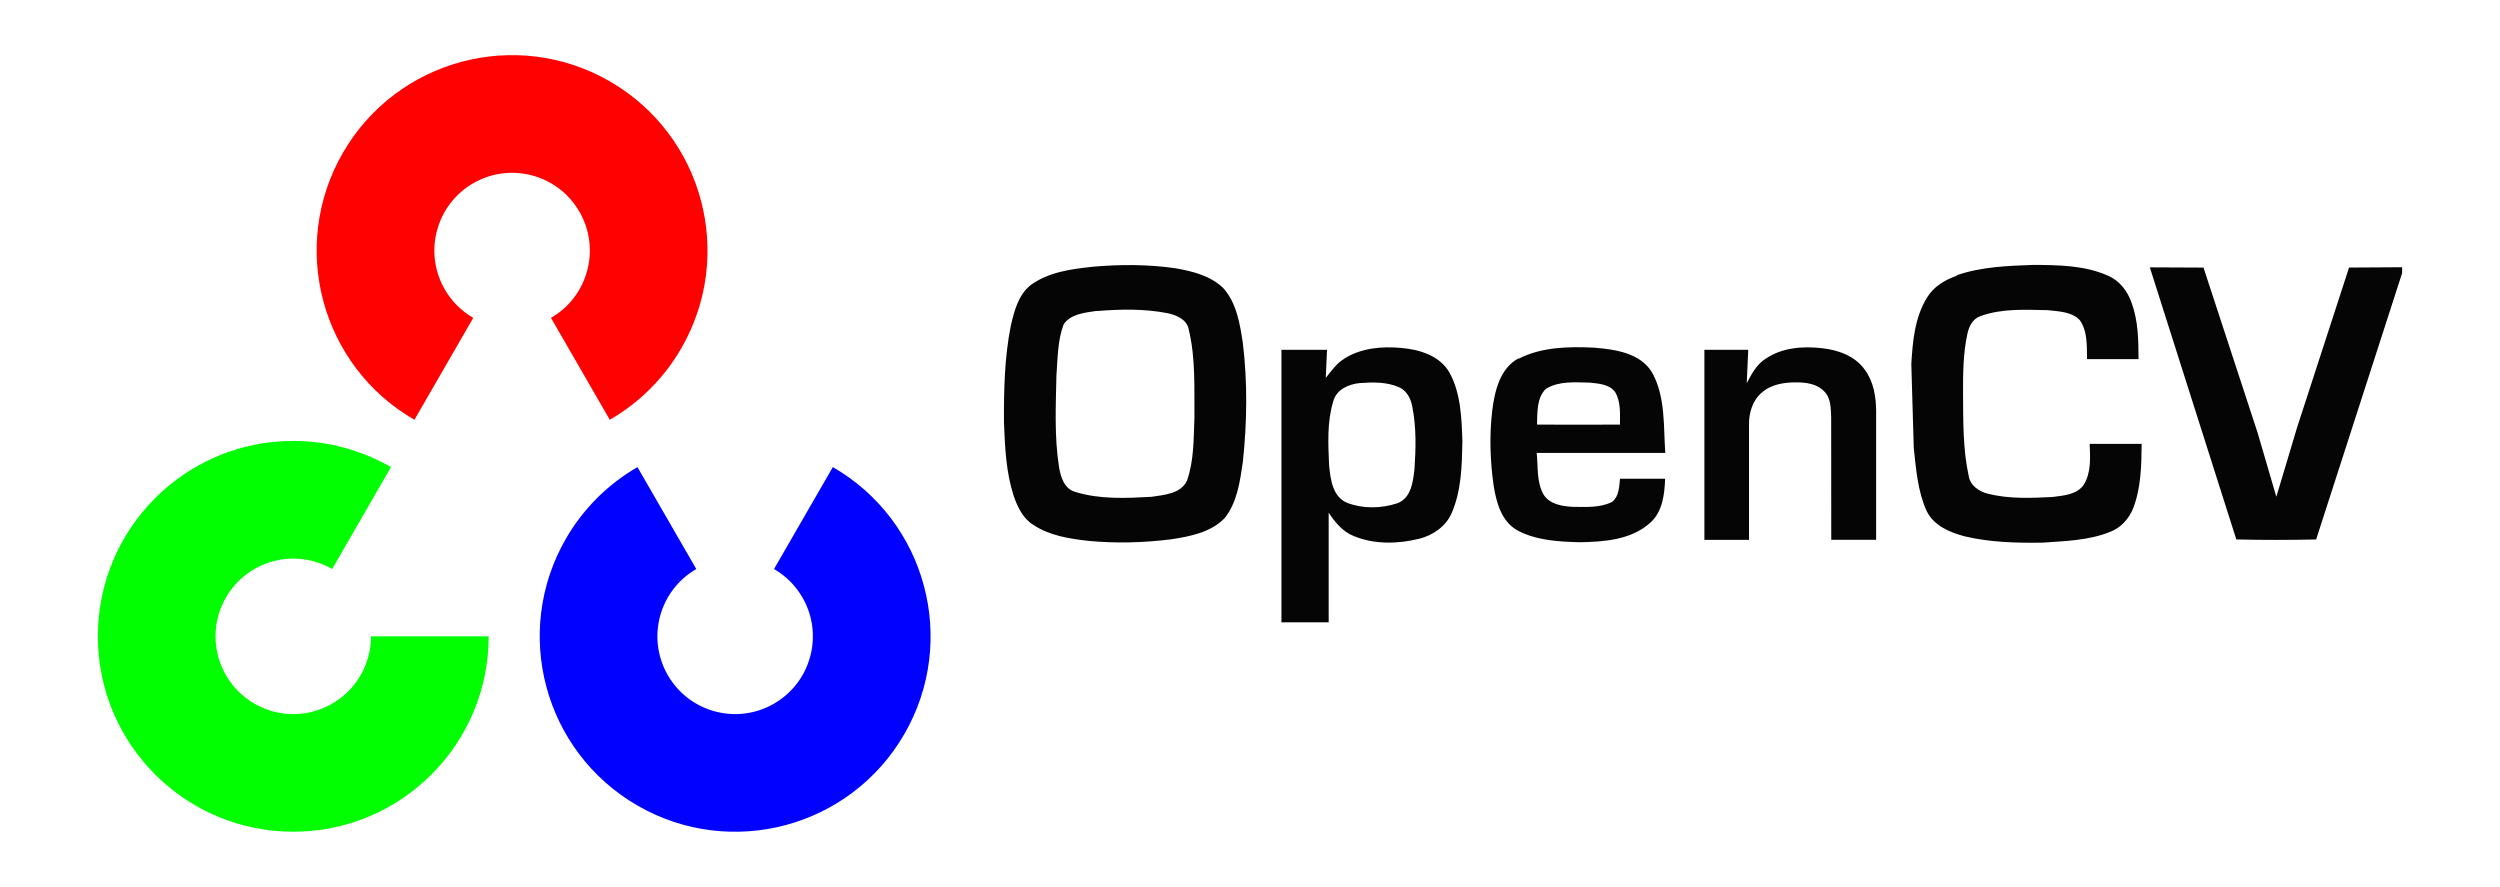
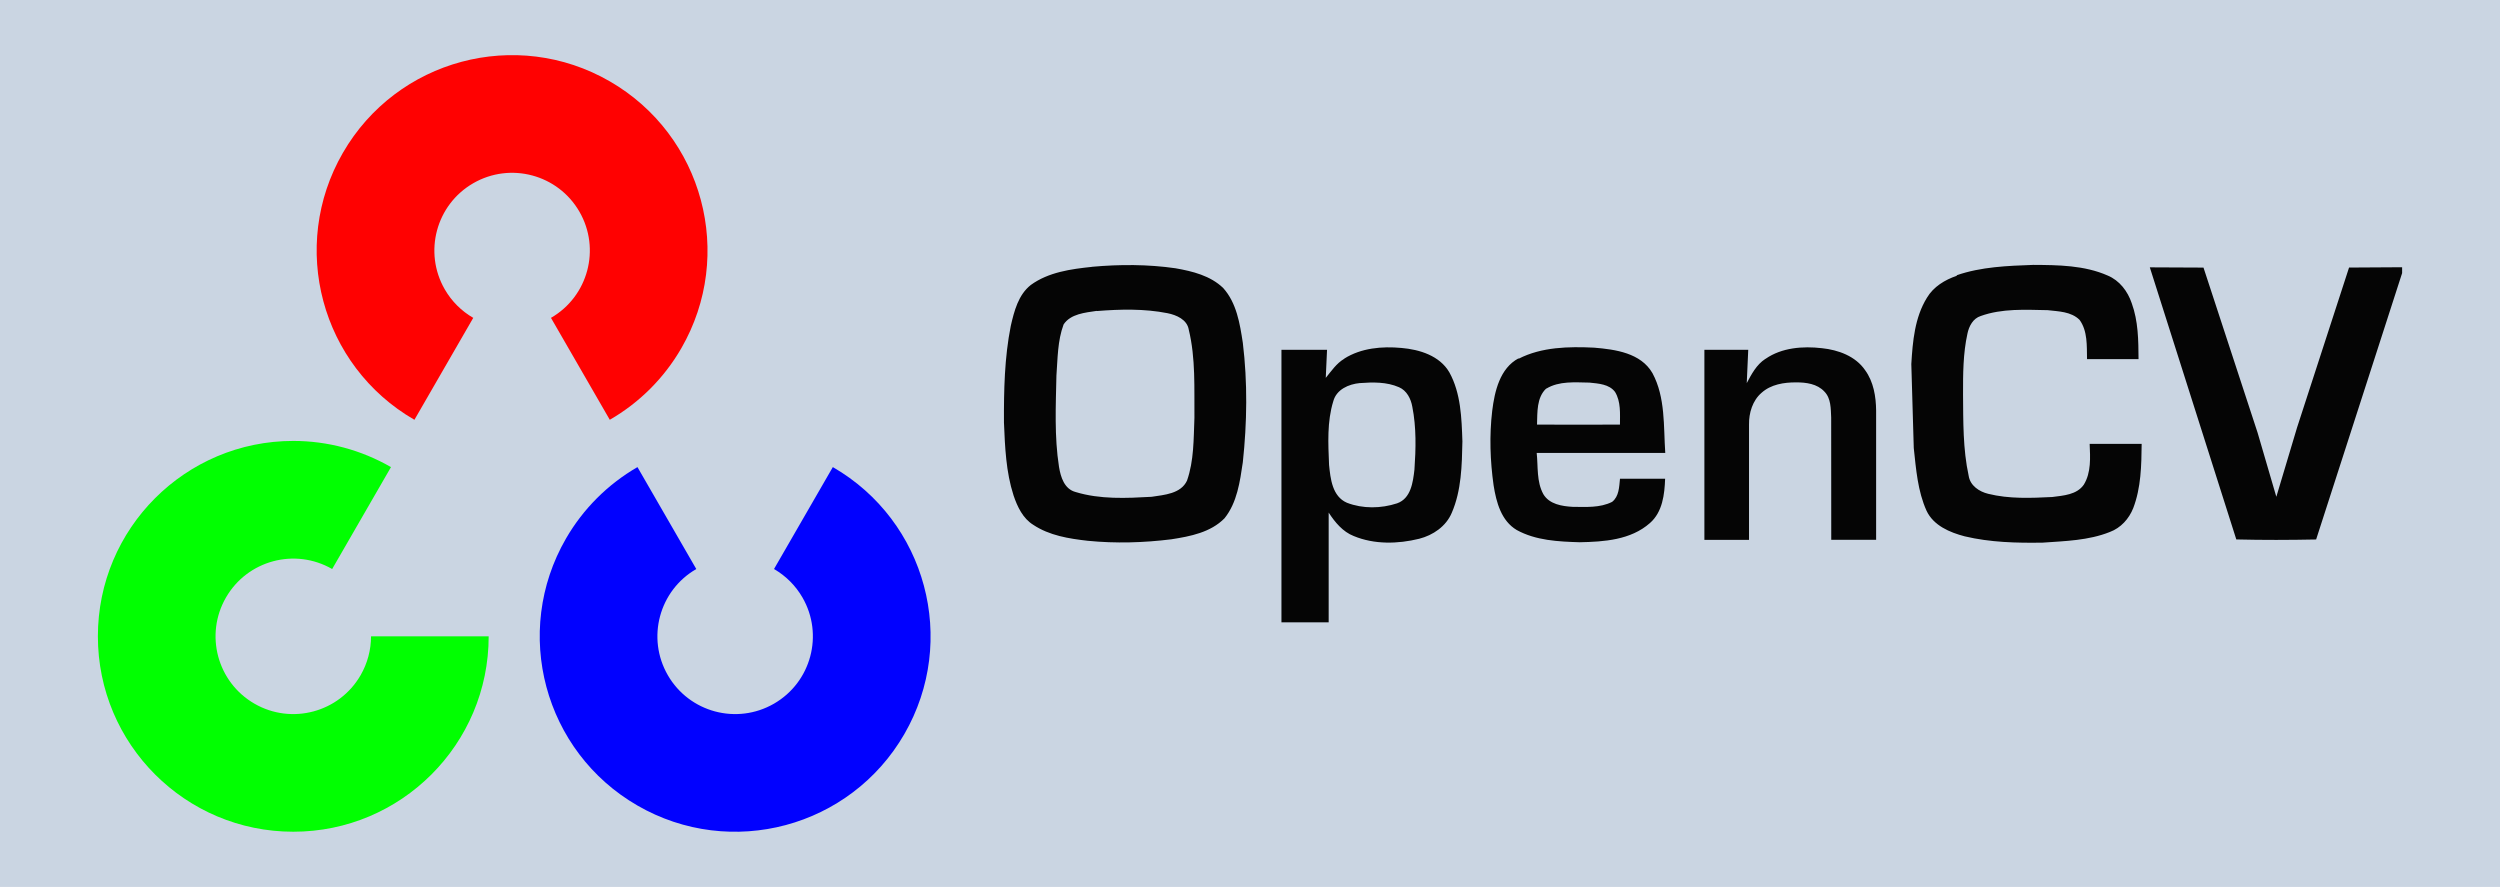
<svg xmlns="http://www.w3.org/2000/svg" viewBox="0 0 704.71 250">
-   <path d="M0 0h704.71v250H0z" style="fill:#fff" />
+   <path d="M0 0h704.71v250H0z" style="fill:#cad5e2" />
  <path d="M116.81 118.33c-26.35-15.21-35.37-48.9-20.16-75.24 15.21-26.35 48.9-35.37 75.24-20.16 26.35 15.21 35.37 48.9 20.16 75.24a55.06 55.06 0 0 1-20.16 20.16L155.31 89.6c10.48-6.05 14.07-19.45 8.02-29.93s-19.45-14.07-29.93-8.02-14.07 19.45-8.02 29.93c1.92 3.33 4.69 6.1 8.02 8.02l-16.58 28.73Z" style="fill:#ff0101" />
  <path d="M234.77 131.67c26.35 15.21 35.37 48.9 20.16 75.24-15.21 26.35-48.9 35.37-75.24 20.16-26.35-15.21-35.37-48.9-20.16-75.24a55.06 55.06 0 0 1 20.16-20.16l16.58 28.73c-10.48 6.05-14.07 19.45-8.02 29.93s19.45 14.07 29.93 8.02 14.07-19.45 8.02-29.93c-1.92-3.33-4.69-6.1-8.02-8.02l16.58-28.73Z" style="fill:#0101ff" />
  <path d="M137.75 179.37c0 30.42-24.66 55.08-55.08 55.08s-55.08-24.66-55.08-55.08 24.66-55.08 55.08-55.08c9.67 0 19.17 2.55 27.54 7.38L93.63 160.4c-10.48-6.05-23.88-2.46-29.93 8.02s-2.46 23.88 8.02 29.93 23.88 2.46 29.93-8.02a21.95 21.95 0 0 0 2.94-10.96h33.17Z" style="fill:#01ff01" />
  <path d="M307.88 75.2c7.8-.7 15.7-.7 23.47.42 4.79.84 9.87 2.09 13.46 5.58 3.77 4.2 4.7 10.05 5.52 15.43 1.36 11.17 1.2 22.5 0 33.68-.8 5.4-1.59 11.35-5.16 15.79-3.9 3.96-9.6 5.09-15 5.92-7.8.97-15.72 1.2-23.55.42-5.3-.6-10.84-1.48-15.36-4.5-2.92-1.8-4.49-5.12-5.56-8.3-2.14-6.61-2.41-13.63-2.7-20.52-.04-9.1.14-18.3 1.92-27.24.96-4.18 2.12-8.78 5.66-11.56 4.98-3.61 11.3-4.48 17.26-5.1l.04-.03Zm1.29 12.48c6.62-.53 13.38-.69 19.92.6 2.54.51 5.53 1.8 6 4.63 1.98 8.12 1.52 16.59 1.6 24.9-.24 5.91-.11 12.01-2.09 17.67-1.73 3.72-6.44 4.02-9.99 4.56-7.12.4-14.52.76-21.42-1.35-3.18-.84-4.2-4.2-4.68-7.13-1.32-8.5-.9-17.14-.72-25.7.36-4.8.3-9.78 2.02-14.4 1.98-3 6.07-3.33 9.36-3.83zm69.77 13.4c4.8-3.01 10.63-3.5 16.1-3 5.1.44 10.78 2.17 13.51 6.88 3.26 5.9 3.45 12.88 3.68 19.46-.14 6.77-.27 13.84-3 20.13-1.6 3.82-5.27 6.32-9.19 7.32-6.01 1.48-12.62 1.64-18.42-.76-3.13-1.22-5.3-3.89-7.09-6.62v30.94h-13.31V98.61h12.85l-.36 7.91c1.59-1.94 3-4.08 5.24-5.41v-.02Zm4.32 6.91c3.71-.28 7.63-.36 11.1 1.16 2.2.95 3.36 3.27 3.75 5.52 1.15 5.81 1.01 11.81.6 17.69-.41 3.55-.98 8.15-4.89 9.52-4.52 1.48-9.67 1.57-14.14-.16-4.15-1.8-4.64-6.78-5.04-10.68-.24-5.99-.6-12.14 1.2-17.96.9-3.3 4.32-4.8 7.48-5.1h-.06Zm44.82-6.87c6.51-3.34 14.14-3.46 21.28-3.12 6 .5 13.16 1.49 16.44 7.18 3.7 6.87 3.1 15 3.61 22.49h-36.24c.42 3.89-.08 8.08 1.88 11.64 1.68 2.82 5.23 3.39 8.24 3.56 3.72.02 7.72.33 11.14-1.4 1.96-1.54 1.98-4.2 2.22-6.52h12.72c-.16 4.42-.72 9.38-4.28 12.49-5.4 4.78-12.96 5.28-19.78 5.41-6.02-.18-12.38-.48-17.77-3.45-4.36-2.58-5.76-7.8-6.52-12.6-.97-6.93-1.22-13.98-.39-21 .68-5.49 2.16-12 7.44-14.8v.11Zm7.8 8.43c3.62-2.2 8.1-1.76 12.16-1.7 2.52.27 5.58.42 7.22 2.64 1.67 2.75 1.38 6.12 1.38 9.2-7.8.01-15.58.04-23.38 0 .12-3.43-.15-7.62 2.62-10.2v.07Zm61.8-8.4c4.58-3.18 10.5-3.62 15.9-3 4.59.48 9.45 2.23 12.16 6.19 2.4 3.29 3.07 7.47 3.11 11.4v36.43H516.2l-.02-34.46c-.12-2.51-.02-5.41-1.92-7.34-2.02-2.18-5.17-2.6-7.98-2.58-3.4-.02-7.08.56-9.71 2.92-2.56 2.18-3.6 5.71-3.55 8.97v32.5h-12.58V98.6h12.36l-.42 9.4c1.35-2.54 2.76-5.22 5.24-6.83l.05-.02Zm53.88-23.56c6.94-2.4 14.4-2.66 21.6-2.92 7.03.04 14.39.1 20.96 3 3.34 1.39 5.65 4.44 6.78 7.8 1.84 5.03 1.89 10.47 1.92 15.76-4.84 0-9.68.01-14.52 0-.08-3.72.2-7.9-2.1-11.06-2.4-2.38-5.98-2.38-9-2.74-6.3-.12-12.84-.52-18.87 1.65-2.17.69-3.3 2.86-3.74 4.96-1.24 5.62-1.25 11.41-1.24 17.14.07 7.66-.05 15.42 1.59 22.96.43 2.76 2.97 4.45 5.51 5.06 5.88 1.46 12.02 1.2 18.03.9 3.13-.41 6.95-.62 8.92-3.49 2.1-3.43 1.8-7.65 1.64-11.5h14.66c-.06 6.08-.17 12.37-2.38 18.13-1.2 3.01-3.49 5.57-6.6 6.72-5.98 2.4-12.6 2.55-18.88 3-7.36.12-14.81-.06-22-1.77-4.22-1.1-8.82-3.04-10.78-7.22-2.5-5.54-2.95-11.71-3.6-17.68l-.69-23.67c.38-6.39.96-13.13 4.41-18.7 1.84-3.1 5.05-5.04 8.4-6.18v-.14ZM606 75.36l15.13.07 15.25 46.54 5.28 18.07 5.85-19.54 14.65-45.08 14.96-.09v1.65l-24.24 75.09c-7.5.15-15 .18-22.5-.01z" style="fill:#050505;fill-rule:evenodd" />
</svg>
